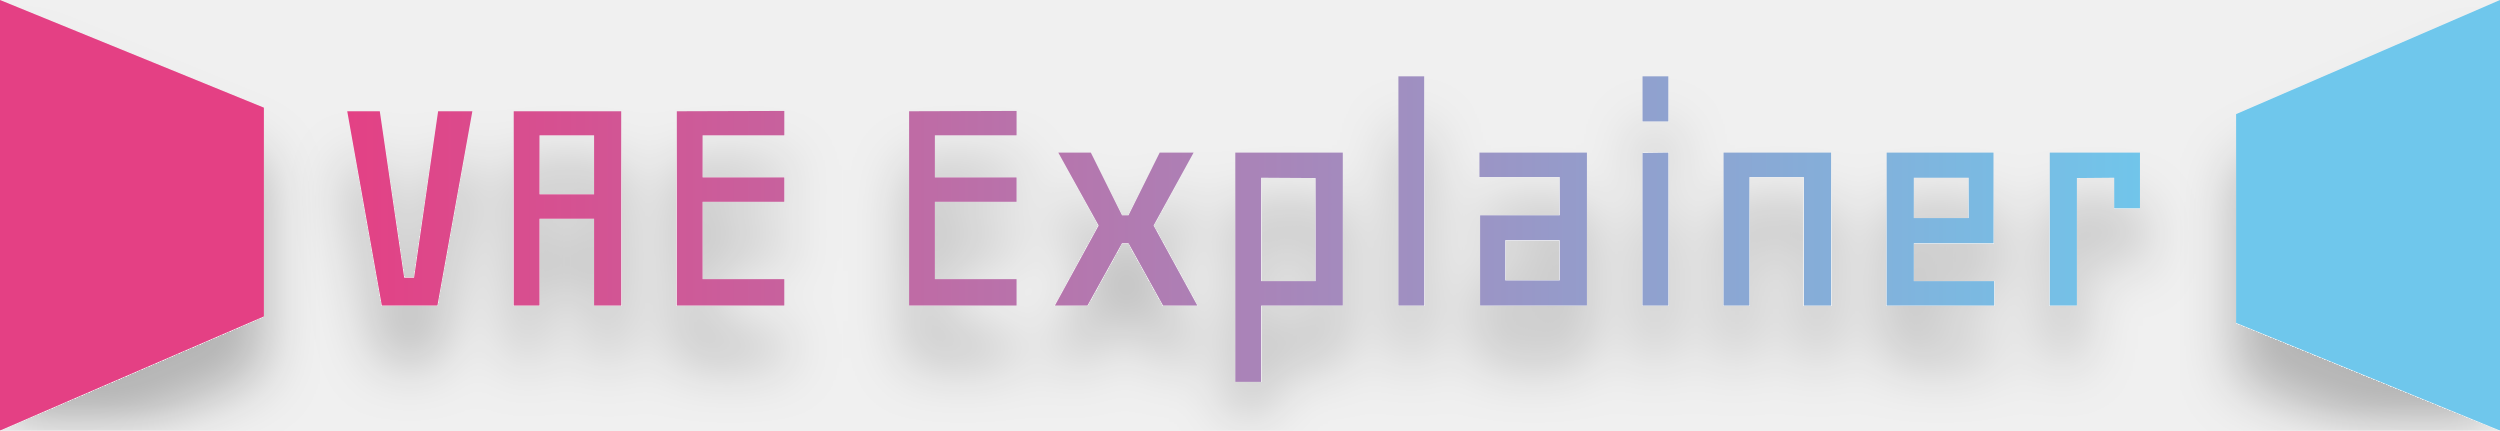
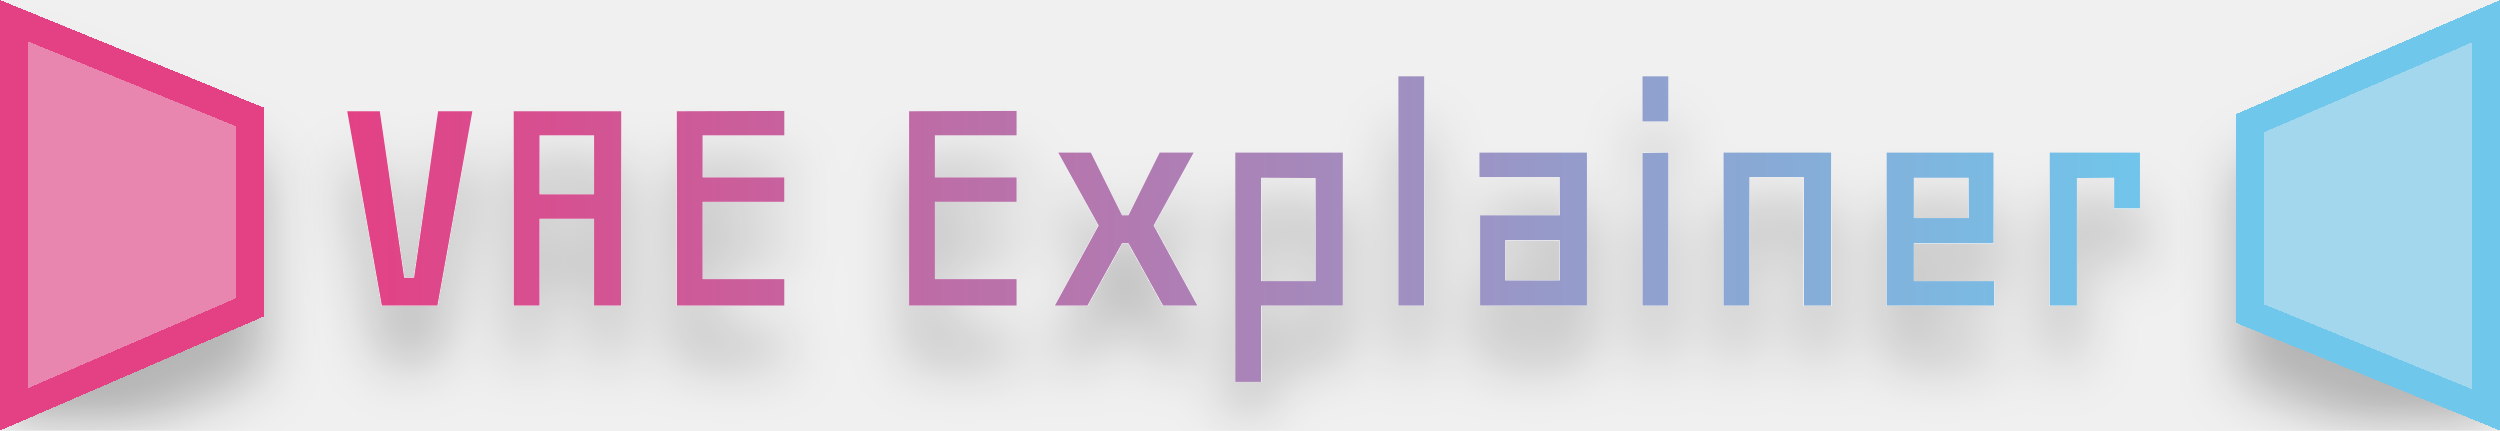
<svg xmlns="http://www.w3.org/2000/svg" width="180" height="31" viewBox="0 0 180 31" fill="none">
  <g clip-path="url(#clip0_5_3)">
    <g filter="url(#filter0_d_5_3)">
      <path d="M34.01 8.011L31.495 22H27.491L25.001 8.011H27.345L29.102 19.998H29.811L31.544 8.011H34.01ZM38.844 9.744V13.992H42.774V9.744H38.844ZM44.727 22H42.774V15.75H38.844V22H36.988V8.011H44.727V22ZM56.471 20.096V22H48.731V8.011L56.471 7.986V9.744H50.587V12.771H56.471V14.529H50.587V20.096H56.471ZM73.194 20.096V22H65.455V8.011L73.194 7.986V9.744H67.311V12.771H73.194V14.529H67.311V20.096H73.194ZM86.207 22H83.741L81.251 17.508H80.787L78.297 22H75.953L79.103 16.238L76.197 10.989H78.541L80.787 15.506H81.251L83.497 10.989H85.939L83.058 16.238L86.207 22ZM90.797 22V27.493H88.941V10.989H96.681V22H90.797ZM90.797 12.796V20.242H94.728V12.82L90.797 12.796ZM100.685 5.496H102.54V22H100.685V5.496ZM112.306 15.506V12.747H106.52V10.989H114.259V22H106.568V15.506H112.306ZM112.306 17.288H108.375V20.193H112.306V17.288ZM118.263 11.014L120.118 10.989V22H118.263V11.014ZM118.263 5.496H120.118V8.743H118.263V5.496ZM131.837 22H129.884V12.747H125.953V22H124.098V10.989H131.837V22ZM137.794 17.508V20.242H143.58V22H135.841V10.989H143.531V17.508H137.794ZM137.794 15.701H141.749V12.796H137.794V15.701ZM152.223 12.796L149.537 12.82V22H147.584V10.989H154.078V14.993H152.223V12.796Z" fill="url(#paint0_linear_5_3)" />
    </g>
    <g filter="url(#filter1_d_5_3)">
-       <path d="M0 0L19 7.75V22.785L0 31V0Z" fill="#E44084" />
+       <path d="M0 0L19 7.75V22.785L0 31V0Z" fill="#E44084" fill-opacity="0.6" shape-rendering="crispEdges" />
+       <path d="M18 22.128L1 29.478V1.488L18 8.422V22.128Z" stroke="#E44084" stroke-width="2" shape-rendering="crispEdges" />
    </g>
    <g filter="url(#filter2_d_5_3)">
-       <path d="M180 31L161 23.25L161 8.215L180 -2.38419e-07L180 31Z" fill="#6FC7EC" />
+       <path d="M180 31L161 23.25L161 8.215L180 -2.38419e-07L180 31Z" fill="#6FC7EC" fill-opacity="0.6" shape-rendering="crispEdges" />
+       <path d="M162 8.872L179 1.522L179 29.512L162 22.578L162 8.872Z" stroke="#6FC7EC" stroke-width="2" shape-rendering="crispEdges" />
    </g>
  </g>
  <defs>
    <filter id="filter0_d_5_3" x="21.001" y="5.496" width="137.077" height="29.997" filterUnits="userSpaceOnUse" color-interpolation-filters="sRGB">
      <feFlood flood-opacity="0" result="BackgroundImageFix" />
      <feColorMatrix in="SourceAlpha" type="matrix" values="0 0 0 0 0 0 0 0 0 0 0 0 0 0 0 0 0 0 127 0" result="hardAlpha" />
      <feOffset dy="4" />
      <feGaussianBlur stdDeviation="2" />
      <feComposite in2="hardAlpha" operator="out" />
      <feColorMatrix type="matrix" values="0 0 0 0 0 0 0 0 0 0 0 0 0 0 0 0 0 0 0.25 0" />
      <feBlend mode="normal" in2="BackgroundImageFix" result="effect1_dropShadow_5_3" />
      <feBlend mode="normal" in="SourceGraphic" in2="effect1_dropShadow_5_3" result="shape" />
    </filter>
    <filter id="filter1_d_5_3" x="-4" y="0" width="27" height="39" filterUnits="userSpaceOnUse" color-interpolation-filters="sRGB">
      <feFlood flood-opacity="0" result="BackgroundImageFix" />
      <feColorMatrix in="SourceAlpha" type="matrix" values="0 0 0 0 0 0 0 0 0 0 0 0 0 0 0 0 0 0 127 0" result="hardAlpha" />
      <feOffset dy="4" />
      <feGaussianBlur stdDeviation="2" />
      <feComposite in2="hardAlpha" operator="out" />
      <feColorMatrix type="matrix" values="0 0 0 0 0 0 0 0 0 0 0 0 0 0 0 0 0 0 0.25 0" />
      <feBlend mode="normal" in2="BackgroundImageFix" result="effect1_dropShadow_5_3" />
      <feBlend mode="normal" in="SourceGraphic" in2="effect1_dropShadow_5_3" result="shape" />
    </filter>
    <filter id="filter2_d_5_3" x="157" y="0" width="27" height="39" filterUnits="userSpaceOnUse" color-interpolation-filters="sRGB">
      <feFlood flood-opacity="0" result="BackgroundImageFix" />
      <feColorMatrix in="SourceAlpha" type="matrix" values="0 0 0 0 0 0 0 0 0 0 0 0 0 0 0 0 0 0 127 0" result="hardAlpha" />
      <feOffset dy="4" />
      <feGaussianBlur stdDeviation="2" />
      <feComposite in2="hardAlpha" operator="out" />
      <feColorMatrix type="matrix" values="0 0 0 0 0 0 0 0 0 0 0 0 0 0 0 0 0 0 0.25 0" />
      <feBlend mode="normal" in2="BackgroundImageFix" result="effect1_dropShadow_5_3" />
      <feBlend mode="normal" in="SourceGraphic" in2="effect1_dropShadow_5_3" result="shape" />
    </filter>
    <linearGradient id="paint0_linear_5_3" x1="24" y1="15" x2="156" y2="15" gradientUnits="userSpaceOnUse">
      <stop stop-color="#E44084" />
      <stop offset="1" stop-color="#6FC7EC" />
    </linearGradient>
    <clipPath id="clip0_5_3">
      <rect width="180" height="31" fill="white" />
    </clipPath>
  </defs>
</svg>
